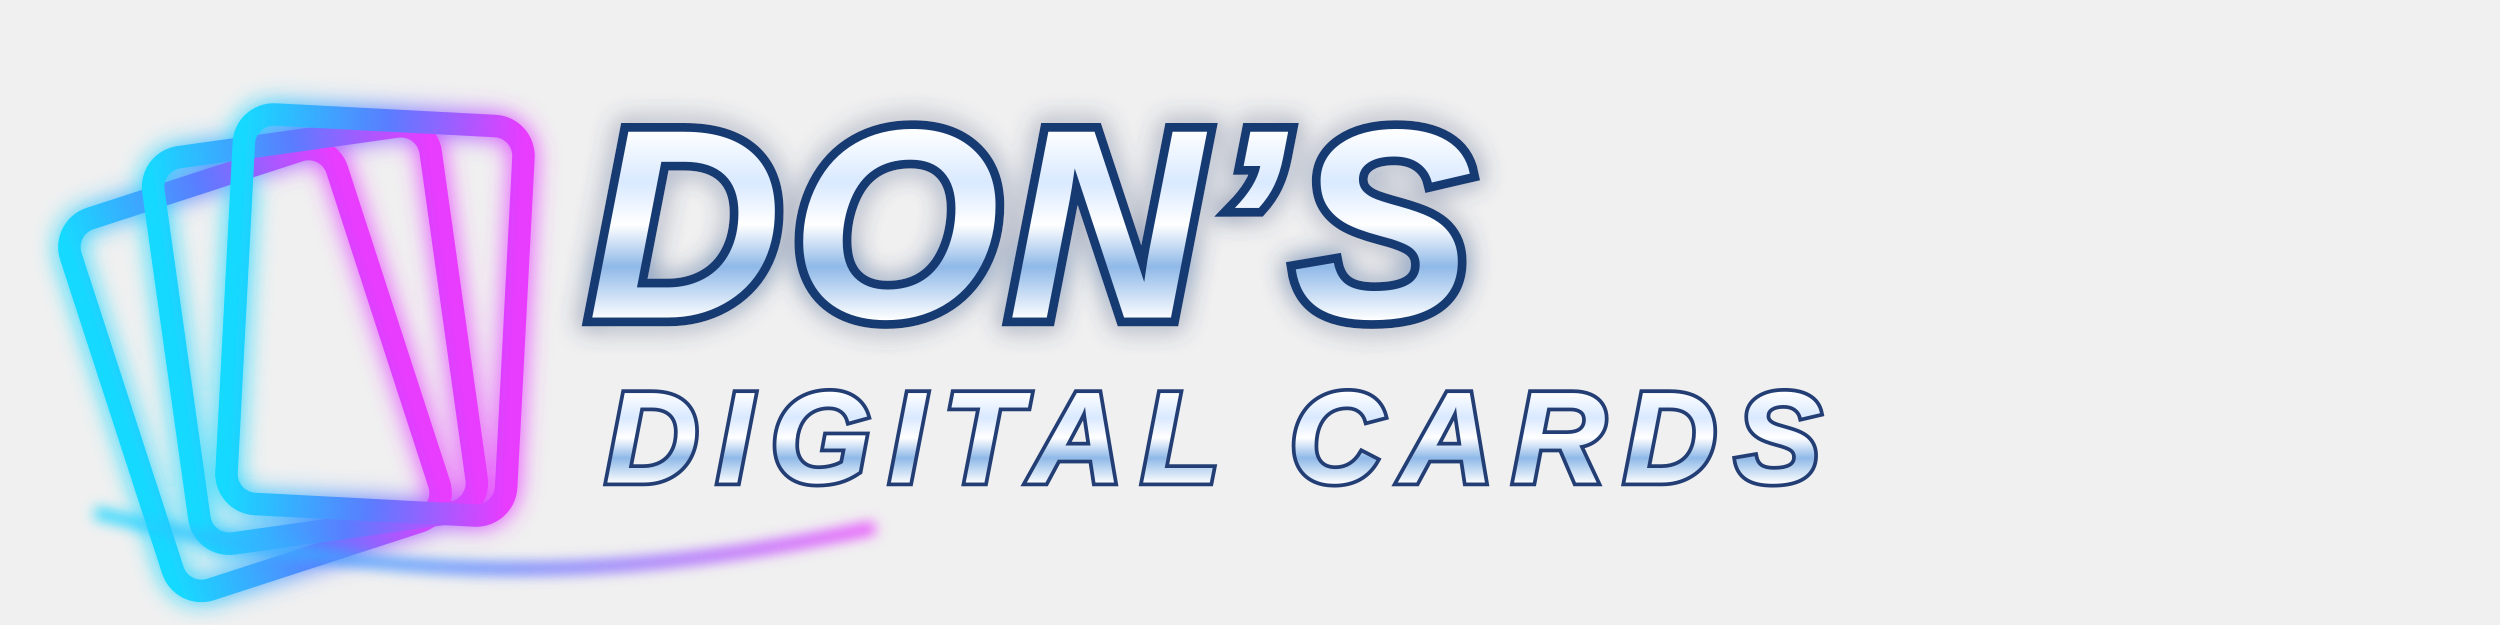
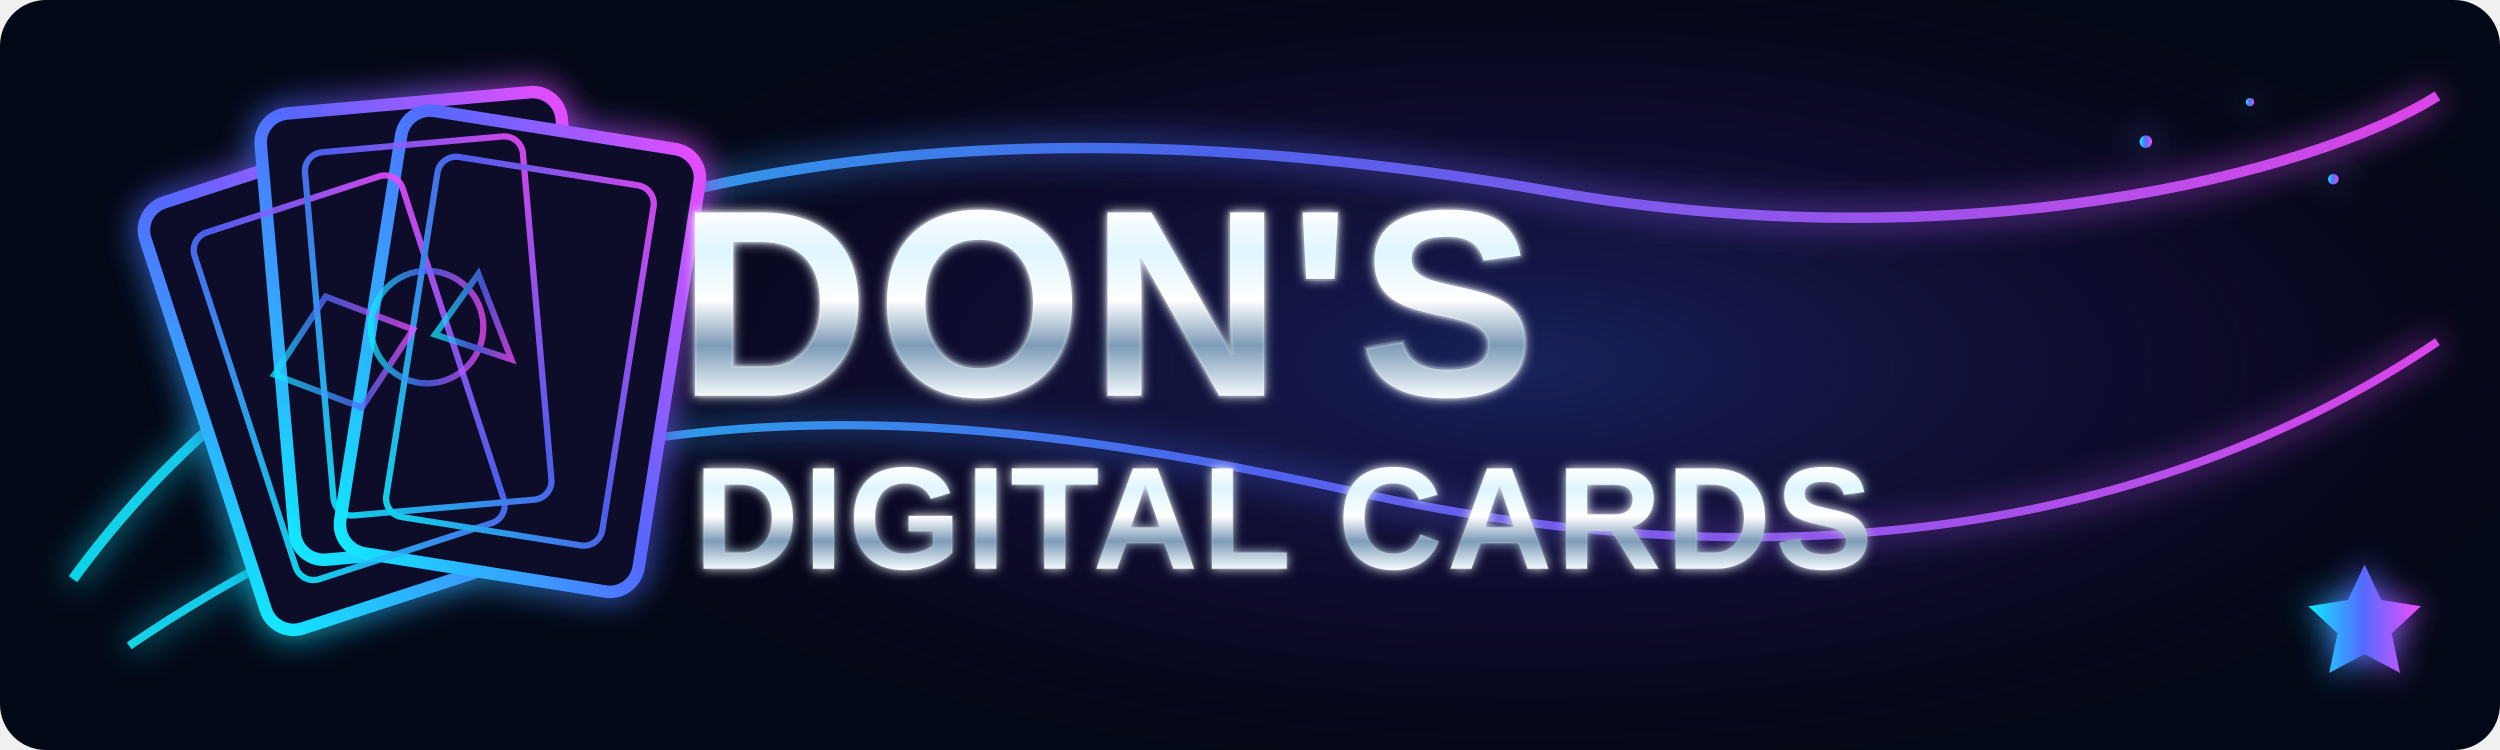
- <svg xmlns="http://www.w3.org/2000/svg" viewBox="0 0 1000 250" role="img" aria-labelledby="title desc">
+ <svg xmlns="http://www.w3.org/2000/svg" viewBox="0 0 1200 360" role="img" aria-labelledby="t d">
  <defs>
    <linearGradient id="chrome" x1="0" y1="0" x2="0" y2="1">
-       <stop offset="0" stop-color="#ffffff" />
-       <stop offset=".28" stop-color="#d9e9ff" />
-       <stop offset=".5" stop-color="#ffffff" />
-       <stop offset=".72" stop-color="#8fb9e8" />
-       <stop offset="1" stop-color="#ffffff" />
+       <stop stop-color="#fff" />
+       <stop offset=".22" stop-color="#dff5ff" />
+       <stop offset=".48" stop-color="#fff" />
+       <stop offset=".72" stop-color="#7d9bb8" />
+       <stop offset="1" stop-color="#f8fdff" />
    </linearGradient>
-     <linearGradient id="blueviolet" x1="0" y1="0" x2="1" y2="0">
-       <stop stop-color="#18d9ff" />
-       <stop offset=".52" stop-color="#5b7cff" />
-       <stop offset="1" stop-color="#e83cff" />
+     <linearGradient id="accent" x1="0" y1="0" x2="1" y2="0">
+       <stop stop-color="#11eaff" />
+       <stop offset=".48" stop-color="#526cff" />
+       <stop offset="1" stop-color="#f24cff" />
    </linearGradient>
-     <filter id="glow" x="-40%" y="-50%" width="180%" height="200%">
-       <feGaussianBlur stdDeviation="5" result="b" />
+     <linearGradient id="card" x1="0" y1="1" x2="1" y2="0">
+       <stop stop-color="#10eaff" />
+       <stop offset=".55" stop-color="#5567ff" />
+       <stop offset="1" stop-color="#e84cff" />
+     </linearGradient>
+     <radialGradient id="nebula">
+       <stop stop-color="#3245b9" stop-opacity=".42" />
+       <stop offset=".7" stop-color="#3d137d" stop-opacity=".12" />
+       <stop offset="1" stop-color="#000" stop-opacity="0" />
+     </radialGradient>
+     <filter id="g" x="-50%" y="-80%" width="200%" height="260%">
+       <feGaussianBlur stdDeviation="8" result="b" />
      <feMerge>
        <feMergeNode in="b" />
        <feMergeNode in="SourceGraphic" />
      </feMerge>
    </filter>
-     <filter id="soft" x="-30%" y="-40%" width="160%" height="180%">
-       <feGaussianBlur stdDeviation="2.5" />
+     <filter id="sg" x="-30%" y="-50%" width="160%" height="200%">
+       <feGaussianBlur stdDeviation="2.5" result="b" />
+       <feMerge>
+         <feMergeNode in="b" />
+         <feMergeNode in="SourceGraphic" />
+       </feMerge>
    </filter>
  </defs>
-   <g transform="translate(28 38)" fill="none" stroke="url(#blueviolet)" stroke-width="9" stroke-linejoin="round" filter="url(#glow)">
-     <rect x="18" y="32" width="112" height="156" rx="12" transform="rotate(-18 74 110)" />
-     <rect x="42" y="18" width="112" height="156" rx="12" transform="rotate(-8 98 96)" />
-     <rect x="66" y="10" width="112" height="156" rx="12" transform="rotate(3 122 88)" />
+   <rect width="1200" height="360" rx="22" fill="#030817" />
+   <ellipse cx="735" cy="175" rx="540" ry="210" fill="url(#nebula)" />
+   <g opacity=".9" fill="none" stroke="url(#accent)" filter="url(#g)">
+     <path d="M35 278 C190 65 480 45 745 92 C940 126 1110 84 1170 46" stroke-width="5" />
+     <path d="M62 310 C260 175 450 192 650 236 C860 283 1040 252 1170 164" stroke-width="4" />
  </g>
-   <path d="M38 205 C170 238 260 230 350 211" fill="none" stroke="url(#blueviolet)" stroke-width="5" opacity=".9" filter="url(#soft)" />
-   <g font-family="Arial,Helvetica,sans-serif" font-weight="900" font-style="italic">
-     <text x="235" y="127" font-size="108" letter-spacing="3" fill="url(#chrome)" stroke="#173b72" stroke-width="7" paint-order="stroke" filter="url(#glow)">DON’S</text>
-     <text x="242" y="193" font-size="52" letter-spacing="7" fill="url(#chrome)" stroke="#233e74" stroke-width="3" paint-order="stroke">DIGITAL CARDS</text>
+   <g fill="#07112b" stroke="url(#card)" stroke-width="6" filter="url(#g)">
+     <rect x="95" y="74" width="145" height="215" rx="14" transform="rotate(-18 167 181)" />
+     <rect x="133" y="49" width="145" height="215" rx="14" transform="rotate(-5 205 156)" />
+     <rect x="177" y="61" width="145" height="215" rx="14" transform="rotate(9 249 169)" />
  </g>
-   <path d="M235 210 H955" stroke="url(#blueviolet)" stroke-width="4" filter="url(#soft)" />
+   <g fill="none" stroke="url(#card)" stroke-width="3" opacity=".9">
+     <rect x="115" y="94" width="105" height="175" rx="9" transform="rotate(-18 167 181)" />
+     <rect x="153" y="69" width="105" height="175" rx="9" transform="rotate(-5 205 156)" />
+     <rect x="197" y="81" width="105" height="175" rx="9" transform="rotate(9 249 169)" />
+   </g>
+   <g fill="none" stroke="url(#accent)" stroke-width="3" opacity=".75">
+     <path d="M165 141l35 28-35 28-35-28z" transform="rotate(-18 165 169)" />
+     <circle cx="205" cy="157" r="27" />
+     <path d="M224 135l22 38-38-6z" transform="rotate(9 249 169)" />
+   </g>
+   <g font-family="Arial,Helvetica,sans-serif" font-weight="900" filter="url(#sg)">
+     <text x="325" y="190" font-size="128" letter-spacing="3" fill="url(#chrome)" stroke="#ffffff" stroke-opacity=".16" stroke-width="2">DON'S</text>
+     <text x="333" y="273" font-size="70" letter-spacing="2" fill="url(#chrome)" stroke="#ffffff" stroke-opacity=".12" stroke-width="1">DIGITAL CARDS</text>
+   </g>
+   <path d="M335 296 H1115" stroke="url(#accent)" stroke-width="5" stroke-linecap="round" filter="url(#sg)" />
+   <g fill="url(#accent)" filter="url(#g)">
+     <path d="M1135 271l8 17 19 3-14 13 4 19-17-9-17 9 4-19-14-13 19-3z" />
+     <circle cx="1030" cy="68" r="3" />
+     <circle cx="1080" cy="49" r="2" />
+     <circle cx="1120" cy="86" r="2.5" />
+   </g>
</svg>
